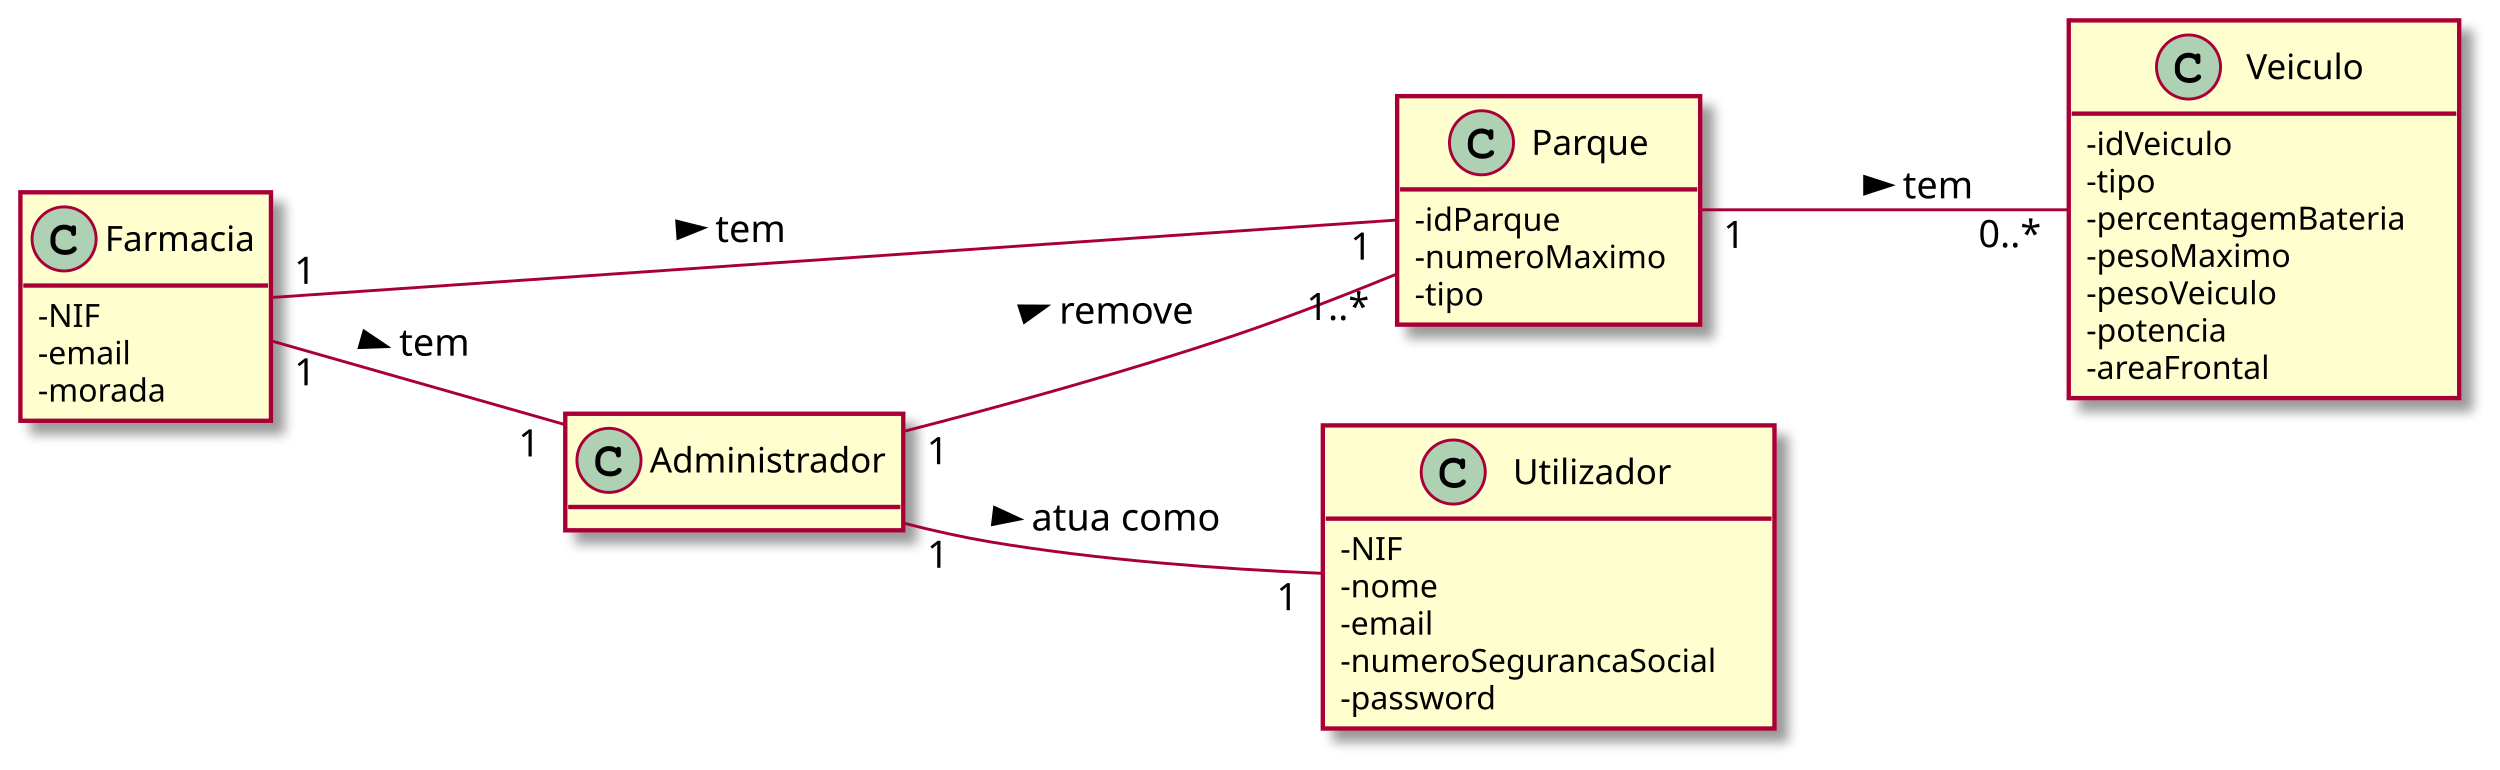
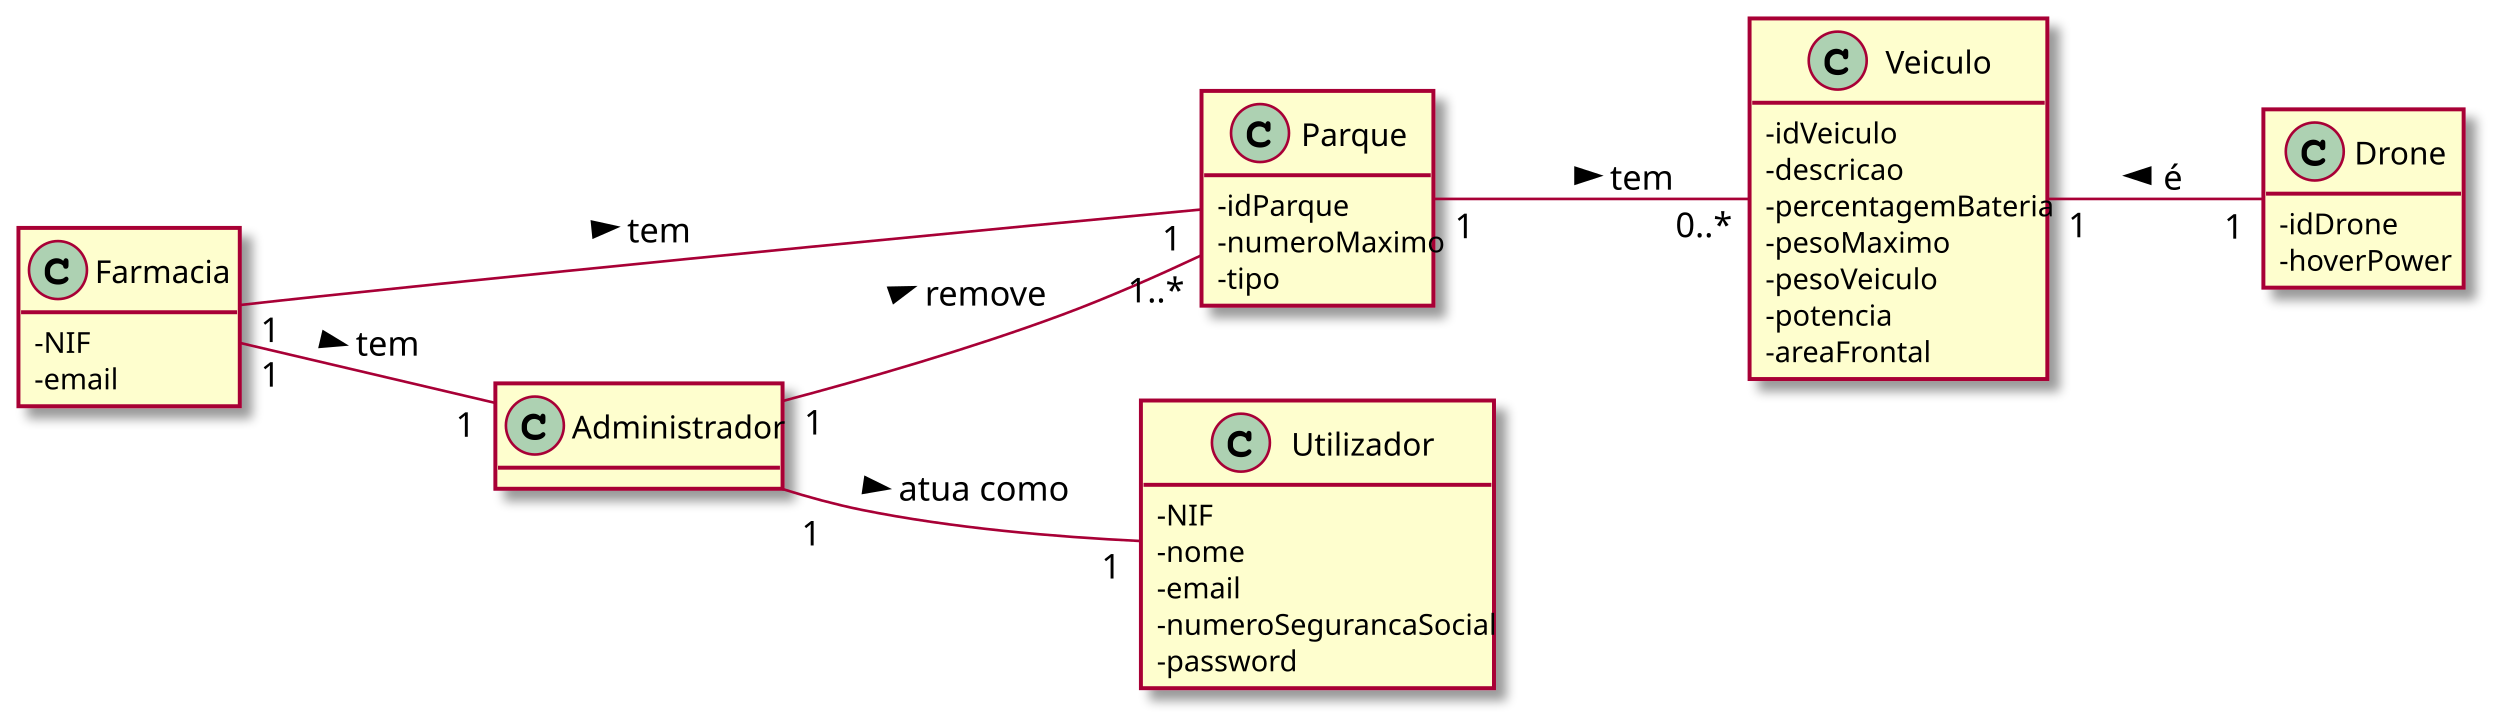
- <svg xmlns="http://www.w3.org/2000/svg" contentScriptType="application/ecmascript" contentStyleType="text/css" height="264px" preserveAspectRatio="none" style="width:858px;height:264px;" version="1.1" viewBox="0 0 858 264" width="858px" zoomAndPan="magnify">
+ <svg xmlns="http://www.w3.org/2000/svg" contentScriptType="application/ecmascript" contentStyleType="text/css" height="343.75px" preserveAspectRatio="none" style="width:1186px;height:343px;" version="1.1" viewBox="0 0 1186 343" width="1186.25px" zoomAndPan="magnify">
  <defs>
-     <filter height="300%" id="f1w3yuo6wsni2m" width="300%" x="-1" y="-1">
-       <feGaussianBlur result="blurOut" stdDeviation="2.0" />
+     <filter height="300%" id="ftpf3brw9b7v8" width="300%" x="-1" y="-1">
+       <feGaussianBlur result="blurOut" stdDeviation="2.5" />
      <feColorMatrix in="blurOut" result="blurOut2" type="matrix" values="0 0 0 0 0 0 0 0 0 0 0 0 0 0 0 0 0 0 .4 0" />
-       <feOffset dx="4.0" dy="4.0" in="blurOut2" result="blurOut3" />
+       <feOffset dx="5.0" dy="5.0" in="blurOut2" result="blurOut3" />
      <feBlend in="SourceGraphic" in2="blurOut3" mode="normal" />
    </filter>
  </defs>
  <g>
-     <rect codeLine="5" fill="#FEFECE" filter="url(#f1w3yuo6wsni2m)" height="78.414" id="Parque" style="stroke:#A80036;stroke-width:1.5;" width="104" x="479.5" y="33" />
-     <ellipse cx="508.45" cy="49" fill="#ADD1B2" rx="11" ry="11" style="stroke:#A80036;stroke-width:1.0;" />
-     <path d="M510.794,44.672 C509.856,44.234 509.262,44.094 508.387,44.094 C505.762,44.094 503.762,46.172 503.762,48.891 L503.762,50.016 C503.762,52.594 505.872,54.484 508.762,54.484 C509.981,54.484 511.137,54.188 511.887,53.641 C512.466,53.234 512.794,52.781 512.794,52.391 C512.794,51.938 512.403,51.547 511.934,51.547 C511.716,51.547 511.512,51.625 511.325,51.812 C510.872,52.297 510.872,52.297 510.684,52.391 C510.262,52.656 509.575,52.781 508.809,52.781 C506.762,52.781 505.466,51.688 505.466,49.984 L505.466,48.891 C505.466,47.109 506.716,45.797 508.45,45.797 C509.028,45.797 509.637,45.953 510.106,46.203 C510.591,46.484 510.762,46.703 510.856,47.109 C510.919,47.516 510.95,47.641 511.091,47.766 C511.231,47.906 511.466,48.016 511.684,48.016 C511.95,48.016 512.216,47.875 512.388,47.656 C512.497,47.5 512.528,47.312 512.528,46.891 L512.528,45.469 C512.528,45.031 512.513,44.906 512.419,44.75 C512.263,44.484 511.981,44.344 511.684,44.344 C511.387,44.344 511.184,44.438 510.966,44.75 L510.794,44.672 Z " fill="#000000" />
-     <text fill="#000000" font-family="sans-serif" font-size="12" lengthAdjust="spacing" textLength="41" x="525.55" y="53.154">Parque</text>
-     <line style="stroke:#A80036;stroke-width:1.5;" x1="480.5" x2="582.5" y1="65" y2="65" />
-     <text fill="#000000" font-family="sans-serif" font-size="11" lengthAdjust="spacing" textLength="53" x="485.5" y="79.21">-idParque</text>
-     <text fill="#000000" font-family="sans-serif" font-size="11" lengthAdjust="spacing" textLength="92" x="485.5" y="92.015">-numeroMaximo</text>
-     <text fill="#000000" font-family="sans-serif" font-size="11" lengthAdjust="spacing" textLength="25" x="485.5" y="104.82">-tipo</text>
-     <rect codeLine="11" fill="#FEFECE" filter="url(#f1w3yuo6wsni2m)" height="78.414" id="Farmacia" style="stroke:#A80036;stroke-width:1.5;" width="86" x="7" y="66" />
-     <ellipse cx="22" cy="82" fill="#ADD1B2" rx="11" ry="11" style="stroke:#A80036;stroke-width:1.0;" />
-     <path d="M24.344,77.672 C23.406,77.234 22.812,77.094 21.938,77.094 C19.312,77.094 17.312,79.172 17.312,81.891 L17.312,83.016 C17.312,85.594 19.422,87.484 22.312,87.484 C23.531,87.484 24.688,87.188 25.438,86.641 C26.016,86.234 26.344,85.781 26.344,85.391 C26.344,84.938 25.953,84.547 25.484,84.547 C25.266,84.547 25.062,84.625 24.875,84.812 C24.422,85.297 24.422,85.297 24.234,85.391 C23.812,85.656 23.125,85.781 22.359,85.781 C20.312,85.781 19.016,84.688 19.016,82.984 L19.016,81.891 C19.016,80.109 20.266,78.797 22,78.797 C22.578,78.797 23.188,78.953 23.656,79.203 C24.141,79.484 24.312,79.703 24.406,80.109 C24.469,80.516 24.5,80.641 24.641,80.766 C24.781,80.906 25.016,81.016 25.234,81.016 C25.5,81.016 25.766,80.875 25.938,80.656 C26.047,80.5 26.078,80.312 26.078,79.891 L26.078,78.469 C26.078,78.031 26.062,77.906 25.969,77.75 C25.812,77.484 25.531,77.344 25.234,77.344 C24.938,77.344 24.734,77.438 24.516,77.75 L24.344,77.672 Z " fill="#000000" />
-     <text fill="#000000" font-family="sans-serif" font-size="12" lengthAdjust="spacing" textLength="54" x="36" y="86.154">Farmacia</text>
-     <line style="stroke:#A80036;stroke-width:1.5;" x1="8" x2="92" y1="98" y2="98" />
-     <text fill="#000000" font-family="sans-serif" font-size="11" lengthAdjust="spacing" textLength="21" x="13" y="112.21">-NIF</text>
-     <text fill="#000000" font-family="sans-serif" font-size="11" lengthAdjust="spacing" textLength="36" x="13" y="125.015">-email</text>
-     <text fill="#000000" font-family="sans-serif" font-size="11" lengthAdjust="spacing" textLength="47" x="13" y="137.82">-morada</text>
-     <rect codeLine="17" fill="#FEFECE" filter="url(#f1w3yuo6wsni2m)" height="104.023" id="Utilizador" style="stroke:#A80036;stroke-width:1.5;" width="155" x="454" y="146" />
-     <ellipse cx="498.75" cy="162" fill="#ADD1B2" rx="11" ry="11" style="stroke:#A80036;stroke-width:1.0;" />
-     <path d="M501.094,157.672 C500.156,157.234 499.562,157.094 498.688,157.094 C496.062,157.094 494.062,159.172 494.062,161.891 L494.062,163.016 C494.062,165.594 496.172,167.484 499.062,167.484 C500.281,167.484 501.438,167.188 502.188,166.641 C502.766,166.234 503.094,165.781 503.094,165.391 C503.094,164.938 502.703,164.547 502.234,164.547 C502.016,164.547 501.812,164.625 501.625,164.812 C501.172,165.297 501.172,165.297 500.984,165.391 C500.562,165.656 499.875,165.781 499.109,165.781 C497.062,165.781 495.766,164.688 495.766,162.984 L495.766,161.891 C495.766,160.109 497.016,158.797 498.75,158.797 C499.328,158.797 499.938,158.953 500.406,159.203 C500.891,159.484 501.062,159.703 501.156,160.109 C501.219,160.516 501.25,160.641 501.391,160.766 C501.531,160.906 501.766,161.016 501.984,161.016 C502.25,161.016 502.516,160.875 502.688,160.656 C502.797,160.5 502.828,160.312 502.828,159.891 L502.828,158.469 C502.828,158.031 502.812,157.906 502.719,157.75 C502.562,157.484 502.281,157.344 501.984,157.344 C501.688,157.344 501.484,157.438 501.266,157.75 L501.094,157.672 Z " fill="#000000" />
-     <text fill="#000000" font-family="sans-serif" font-size="12" lengthAdjust="spacing" textLength="57" x="519.25" y="166.154">Utilizador</text>
-     <line style="stroke:#A80036;stroke-width:1.5;" x1="455" x2="608" y1="178" y2="178" />
-     <text fill="#000000" font-family="sans-serif" font-size="11" lengthAdjust="spacing" textLength="21" x="460" y="192.21">-NIF</text>
-     <text fill="#000000" font-family="sans-serif" font-size="11" lengthAdjust="spacing" textLength="37" x="460" y="205.015">-nome</text>
-     <text fill="#000000" font-family="sans-serif" font-size="11" lengthAdjust="spacing" textLength="36" x="460" y="217.82">-email</text>
-     <text fill="#000000" font-family="sans-serif" font-size="11" lengthAdjust="spacing" textLength="143" x="460" y="230.625">-numeroSegurancaSocial</text>
-     <text fill="#000000" font-family="sans-serif" font-size="11" lengthAdjust="spacing" textLength="57" x="460" y="243.429">-password</text>
-     <rect codeLine="25" fill="#FEFECE" filter="url(#f1w3yuo6wsni2m)" height="129.633" id="Veiculo" style="stroke:#A80036;stroke-width:1.5;" width="134" x="710" y="7" />
-     <ellipse cx="751.1" cy="23" fill="#ADD1B2" rx="11" ry="11" style="stroke:#A80036;stroke-width:1.0;" />
-     <path d="M753.444,18.672 C752.506,18.234 751.913,18.094 751.038,18.094 C748.413,18.094 746.413,20.172 746.413,22.891 L746.413,24.016 C746.413,26.594 748.522,28.484 751.413,28.484 C752.631,28.484 753.788,28.188 754.538,27.641 C755.116,27.234 755.444,26.781 755.444,26.391 C755.444,25.938 755.053,25.547 754.584,25.547 C754.366,25.547 754.163,25.625 753.975,25.812 C753.522,26.297 753.522,26.297 753.334,26.391 C752.913,26.656 752.225,26.781 751.459,26.781 C749.413,26.781 748.116,25.688 748.116,23.984 L748.116,22.891 C748.116,21.109 749.366,19.797 751.1,19.797 C751.678,19.797 752.288,19.953 752.756,20.203 C753.241,20.484 753.413,20.703 753.506,21.109 C753.569,21.516 753.6,21.641 753.741,21.766 C753.881,21.906 754.116,22.016 754.334,22.016 C754.6,22.016 754.866,21.875 755.038,21.656 C755.147,21.5 755.178,21.312 755.178,20.891 L755.178,19.469 C755.178,19.031 755.163,18.906 755.069,18.75 C754.913,18.484 754.631,18.344 754.334,18.344 C754.038,18.344 753.834,18.438 753.616,18.75 L753.444,18.672 Z " fill="#000000" />
-     <text fill="#000000" font-family="sans-serif" font-size="12" lengthAdjust="spacing" textLength="44" x="770.9" y="27.154">Veiculo</text>
-     <line style="stroke:#A80036;stroke-width:1.5;" x1="711" x2="843" y1="39" y2="39" />
-     <text fill="#000000" font-family="sans-serif" font-size="11" lengthAdjust="spacing" textLength="56" x="716" y="53.21">-idVeiculo</text>
-     <text fill="#000000" font-family="sans-serif" font-size="11" lengthAdjust="spacing" textLength="25" x="716" y="66.015">-tipo</text>
-     <text fill="#000000" font-family="sans-serif" font-size="11" lengthAdjust="spacing" textLength="122" x="716" y="78.82">-percentagemBateria</text>
-     <text fill="#000000" font-family="sans-serif" font-size="11" lengthAdjust="spacing" textLength="76" x="716" y="91.624">-pesoMaximo</text>
-     <text fill="#000000" font-family="sans-serif" font-size="11" lengthAdjust="spacing" textLength="74" x="716" y="104.429">-pesoVeiculo</text>
-     <text fill="#000000" font-family="sans-serif" font-size="11" lengthAdjust="spacing" textLength="53" x="716" y="117.234">-potencia</text>
-     <text fill="#000000" font-family="sans-serif" font-size="11" lengthAdjust="spacing" textLength="68" x="716" y="130.039">-areaFrontal</text>
-     <rect fill="#FEFECE" filter="url(#f1w3yuo6wsni2m)" height="40" id="Administrador" style="stroke:#A80036;stroke-width:1.5;" width="116" x="194" y="142" />
-     <ellipse cx="209" cy="158" fill="#ADD1B2" rx="11" ry="11" style="stroke:#A80036;stroke-width:1.0;" />
-     <path d="M211.344,153.672 C210.406,153.234 209.812,153.094 208.938,153.094 C206.312,153.094 204.312,155.172 204.312,157.891 L204.312,159.016 C204.312,161.594 206.422,163.484 209.312,163.484 C210.531,163.484 211.688,163.188 212.438,162.641 C213.016,162.234 213.344,161.781 213.344,161.391 C213.344,160.938 212.953,160.547 212.484,160.547 C212.266,160.547 212.062,160.625 211.875,160.812 C211.422,161.297 211.422,161.297 211.234,161.391 C210.812,161.656 210.125,161.781 209.359,161.781 C207.312,161.781 206.016,160.688 206.016,158.984 L206.016,157.891 C206.016,156.109 207.266,154.797 209,154.797 C209.578,154.797 210.188,154.953 210.656,155.203 C211.141,155.484 211.312,155.703 211.406,156.109 C211.469,156.516 211.5,156.641 211.641,156.766 C211.781,156.906 212.016,157.016 212.234,157.016 C212.5,157.016 212.766,156.875 212.938,156.656 C213.047,156.5 213.078,156.312 213.078,155.891 L213.078,154.469 C213.078,154.031 213.062,153.906 212.969,153.75 C212.812,153.484 212.531,153.344 212.234,153.344 C211.938,153.344 211.734,153.438 211.516,153.75 L211.344,153.672 Z " fill="#000000" />
-     <text fill="#000000" font-family="sans-serif" font-size="12" lengthAdjust="spacing" textLength="84" x="223" y="162.154">Administrador</text>
-     <line style="stroke:#A80036;stroke-width:1.5;" x1="195" x2="309" y1="174" y2="174" />
-     <path codeLine="35" d="M310.187,179.573 C320.052,182.087 330.265,184.369 340,186 C377.095,192.216 418.743,195.279 453.616,196.763 " fill="none" id="Administrador-Utilizador" style="stroke:#A80036;stroke-width:1.0;" />
-     <polygon fill="#000000" points="349.964,178.161,341.333,174.167,340.634,180.003,349.964,178.161" style="stroke:#000000;stroke-width:1.0;" />
-     <text fill="#000000" font-family="sans-serif" font-size="13" lengthAdjust="spacing" textLength="69" x="354" y="182.067">atua como</text>
-     <text fill="#000000" font-family="sans-serif" font-size="13" lengthAdjust="spacing" textLength="8" x="318.155" y="194.861">1</text>
-     <text fill="#000000" font-family="sans-serif" font-size="13" lengthAdjust="spacing" textLength="8" x="438.067" y="209.413">1</text>
-     <path codeLine="36" d="M310.109,148.066 C343.582,139.462 386.52,127.67 424,115 C442.323,108.806 462.051,101.132 479.488,93.99 " fill="none" id="Administrador-Parque" style="stroke:#A80036;stroke-width:1.0;" />
-     <polygon fill="#000000" points="359.263,105.046,349.753,104.997,351.54,110.596,359.263,105.046" style="stroke:#000000;stroke-width:1.0;" />
-     <text fill="#000000" font-family="sans-serif" font-size="13" lengthAdjust="spacing" textLength="50" x="363.5" y="111.067">remove</text>
-     <text fill="#000000" font-family="sans-serif" font-size="13" lengthAdjust="spacing" textLength="8" x="318.067" y="159.317">1</text>
-     <text fill="#000000" font-family="sans-serif" font-size="13" lengthAdjust="spacing" textLength="23" x="448.351" y="109.817">1..*</text>
-     <path codeLine="37" d="M93.132,102.1 C181.116,96.045 384.083,82.077 479.36,75.52 " fill="none" id="Farmacia-Parque" style="stroke:#A80036;stroke-width:1.0;" />
-     <polygon fill="#000000" points="241.488,78.223,232.263,75.912,232.666,81.776,241.488,78.223" style="stroke:#000000;stroke-width:1.0;" />
-     <text fill="#000000" font-family="sans-serif" font-size="13" lengthAdjust="spacing" textLength="26" x="245.5" y="83.067">tem</text>
-     <text fill="#000000" font-family="sans-serif" font-size="13" lengthAdjust="spacing" textLength="8" x="100.939" y="97.421">1</text>
-     <text fill="#000000" font-family="sans-serif" font-size="13" lengthAdjust="spacing" textLength="8" x="463.465" y="89.117">1</text>
-     <path codeLine="38" d="M93.415,117.088 C122.654,125.421 161.858,136.594 193.847,145.711 " fill="none" id="Farmacia-Administrador" style="stroke:#A80036;stroke-width:1.0;" />
-     <polygon fill="#000000" points="132.809,118.937,124.915,113.631,123.304,119.284,132.809,118.937" style="stroke:#000000;stroke-width:1.0;" />
-     <text fill="#000000" font-family="sans-serif" font-size="13" lengthAdjust="spacing" textLength="26" x="137" y="122.067">tem</text>
-     <text fill="#000000" font-family="sans-serif" font-size="13" lengthAdjust="spacing" textLength="8" x="100.972" y="132.254">1</text>
-     <text fill="#000000" font-family="sans-serif" font-size="13" lengthAdjust="spacing" textLength="8" x="177.884" y="156.66">1</text>
-     <path codeLine="39" d="M583.546,72 C620.223,72 670.001,72 709.743,72 " fill="none" id="Parque-Veiculo" style="stroke:#A80036;stroke-width:1.0;" />
-     <polygon fill="#000000" points="649,63.566,639.955,60.627,639.955,66.505,649,63.566" style="stroke:#000000;stroke-width:1.0;" />
-     <text fill="#000000" font-family="sans-serif" font-size="13" lengthAdjust="spacing" textLength="26" x="653" y="68.067">tem</text>
-     <text fill="#000000" font-family="sans-serif" font-size="13" lengthAdjust="spacing" textLength="8" x="591.428" y="85.102">1</text>
-     <text fill="#000000" font-family="sans-serif" font-size="13" lengthAdjust="spacing" textLength="23" x="678.99" y="84.83">0..*</text>
+     <rect codeLine="5" fill="#FEFECE" filter="url(#ftpf3brw9b7v8)" height="101.885" id="Parque" style="stroke:#A80036;stroke-width:1.875;" width="110" x="570" y="43.125" />
+     <ellipse cx="597.75" cy="63.125" fill="#ADD1B2" rx="13.75" ry="13.75" style="stroke:#A80036;stroke-width:1.25;" />
+     <path d="M600.25,58.75 Q600.504,58.125 600.797,57.812 Q601.09,57.5 601.422,57.5 Q602.008,57.5 602.379,57.852 Q602.75,58.203 602.75,59.023 L602.75,60.977 Q602.75,61.797 602.398,62.148 Q602.047,62.5 601.5,62.5 Q601.012,62.5 600.699,62.285 Q600.387,62.07 600.25,61.504 Q600.191,61.113 599.977,60.898 Q599.586,60.488 598.883,60.254 Q598.18,60 597.477,60 Q596.598,60 595.856,60.352 Q595.133,60.703 594.566,61.484 Q594,62.266 594,63.34 L594,64.492 Q594,65.781 595.055,66.641 Q596.109,67.5 597.984,67.5 Q599.098,67.5 599.879,67.246 Q600.328,67.109 600.836,66.66 Q601.168,66.406 601.344,66.328 Q601.519,66.25 601.734,66.25 Q602.144,66.25 602.438,66.582 Q602.75,66.894 602.75,67.344 Q602.75,67.773 602.32,68.281 Q601.695,69.023 600.699,69.434 Q599.391,70 597.789,70 Q595.914,70 594.41,69.258 Q593.199,68.672 592.34,67.402 Q591.5,66.133 591.5,64.629 L591.5,63.262 Q591.5,61.699 592.242,60.332 Q593.004,58.965 594.312,58.242 Q595.641,57.5 597.125,57.5 Q598.023,57.5 598.805,57.812 Q599.586,58.125 600.25,58.75 Z " fill="#000000" />
+     <text fill="#000000" font-family="sans-serif" font-size="15" lengthAdjust="spacing" textLength="50" x="617.25" y="69.263">Parque</text>
+     <line style="stroke:#A80036;stroke-width:1.875;" x1="571.25" x2="678.75" y1="83.125" y2="83.125" />
+     <text fill="#000000" font-family="sans-serif" font-size="13.75" lengthAdjust="spacing" textLength="57.5" x="577.5" y="102.399">-idParque</text>
+     <text fill="#000000" font-family="sans-serif" font-size="13.75" lengthAdjust="spacing" textLength="95" x="577.5" y="119.694">-numeroMaximo</text>
+     <text fill="#000000" font-family="sans-serif" font-size="13.75" lengthAdjust="spacing" textLength="26.25" x="577.5" y="136.988">-tipo</text>
+     <rect codeLine="11" fill="#FEFECE" filter="url(#ftpf3brw9b7v8)" height="84.59" id="Farmacia" style="stroke:#A80036;stroke-width:1.875;" width="105" x="8.75" y="108.125" />
+     <ellipse cx="27.5" cy="128.125" fill="#ADD1B2" rx="13.75" ry="13.75" style="stroke:#A80036;stroke-width:1.25;" />
+     <path d="M30,123.75 Q30.254,123.125 30.547,122.812 Q30.84,122.5 31.172,122.5 Q31.758,122.5 32.129,122.852 Q32.5,123.203 32.5,124.023 L32.5,125.977 Q32.5,126.797 32.148,127.148 Q31.797,127.5 31.25,127.5 Q30.762,127.5 30.449,127.285 Q30.137,127.07 30,126.504 Q29.941,126.113 29.727,125.898 Q29.336,125.488 28.633,125.254 Q27.93,125 27.227,125 Q26.348,125 25.605,125.352 Q24.883,125.703 24.316,126.484 Q23.75,127.266 23.75,128.34 L23.75,129.492 Q23.75,130.781 24.805,131.641 Q25.859,132.5 27.734,132.5 Q28.848,132.5 29.629,132.246 Q30.078,132.109 30.586,131.66 Q30.918,131.406 31.094,131.328 Q31.27,131.25 31.484,131.25 Q31.895,131.25 32.188,131.582 Q32.5,131.894 32.5,132.344 Q32.5,132.773 32.07,133.281 Q31.445,134.023 30.449,134.434 Q29.141,135 27.539,135 Q25.664,135 24.16,134.258 Q22.949,133.672 22.09,132.402 Q21.25,131.133 21.25,129.629 L21.25,128.262 Q21.25,126.699 21.992,125.332 Q22.754,123.965 24.062,123.242 Q25.391,122.5 26.875,122.5 Q27.773,122.5 28.555,122.812 Q29.336,123.125 30,123.75 Z " fill="#000000" />
+     <text fill="#000000" font-family="sans-serif" font-size="15" lengthAdjust="spacing" textLength="65" x="45" y="134.263">Farmacia</text>
+     <line style="stroke:#A80036;stroke-width:1.875;" x1="10" x2="112.5" y1="148.125" y2="148.125" />
+     <text fill="#000000" font-family="sans-serif" font-size="13.75" lengthAdjust="spacing" textLength="23.75" x="16.25" y="167.399">-NIF</text>
+     <text fill="#000000" font-family="sans-serif" font-size="13.75" lengthAdjust="spacing" textLength="35" x="16.25" y="184.694">-email</text>
+     <rect codeLine="16" fill="#FEFECE" filter="url(#ftpf3brw9b7v8)" height="136.475" id="Utilizador" style="stroke:#A80036;stroke-width:1.875;" width="167.5" x="541.25" y="190" />
+     <ellipse cx="588.688" cy="210" fill="#ADD1B2" rx="13.75" ry="13.75" style="stroke:#A80036;stroke-width:1.25;" />
+     <path d="M591.188,205.625 Q591.441,205 591.734,204.688 Q592.027,204.375 592.359,204.375 Q592.945,204.375 593.316,204.727 Q593.688,205.078 593.688,205.898 L593.688,207.852 Q593.688,208.672 593.336,209.023 Q592.984,209.375 592.438,209.375 Q591.949,209.375 591.637,209.16 Q591.324,208.945 591.188,208.379 Q591.129,207.988 590.914,207.773 Q590.523,207.363 589.82,207.129 Q589.117,206.875 588.414,206.875 Q587.535,206.875 586.793,207.227 Q586.07,207.578 585.504,208.359 Q584.938,209.141 584.938,210.215 L584.938,211.367 Q584.938,212.656 585.992,213.516 Q587.047,214.375 588.922,214.375 Q590.035,214.375 590.816,214.121 Q591.266,213.984 591.773,213.535 Q592.106,213.281 592.281,213.203 Q592.457,213.125 592.672,213.125 Q593.082,213.125 593.375,213.457 Q593.688,213.769 593.688,214.219 Q593.688,214.648 593.258,215.156 Q592.633,215.898 591.637,216.309 Q590.328,216.875 588.727,216.875 Q586.852,216.875 585.348,216.133 Q584.137,215.547 583.277,214.277 Q582.438,213.008 582.438,211.504 L582.438,210.137 Q582.438,208.574 583.18,207.207 Q583.941,205.84 585.25,205.117 Q586.578,204.375 588.062,204.375 Q588.961,204.375 589.742,204.688 Q590.523,205 591.188,205.625 Z " fill="#000000" />
+     <text fill="#000000" font-family="sans-serif" font-size="15" lengthAdjust="spacing" textLength="63.75" x="612.562" y="216.138">Utilizador</text>
+     <line style="stroke:#A80036;stroke-width:1.875;" x1="542.5" x2="707.5" y1="230" y2="230" />
+     <text fill="#000000" font-family="sans-serif" font-size="13.75" lengthAdjust="spacing" textLength="23.75" x="548.75" y="249.274">-NIF</text>
+     <text fill="#000000" font-family="sans-serif" font-size="13.75" lengthAdjust="spacing" textLength="37.5" x="548.75" y="266.569">-nome</text>
+     <text fill="#000000" font-family="sans-serif" font-size="13.75" lengthAdjust="spacing" textLength="35" x="548.75" y="283.863">-email</text>
+     <text fill="#000000" font-family="sans-serif" font-size="13.75" lengthAdjust="spacing" textLength="152.5" x="548.75" y="301.158">-numeroSegurancaSocial</text>
+     <text fill="#000000" font-family="sans-serif" font-size="13.75" lengthAdjust="spacing" textLength="67.5" x="548.75" y="318.453">-password</text>
+     <rect codeLine="24" fill="#FEFECE" filter="url(#ftpf3brw9b7v8)" height="171.065" id="Veiculo" style="stroke:#A80036;stroke-width:1.875;" width="141.25" x="830" y="8.75" />
+     <ellipse cx="871.812" cy="28.75" fill="#ADD1B2" rx="13.75" ry="13.75" style="stroke:#A80036;stroke-width:1.25;" />
+     <path d="M874.312,24.375 Q874.566,23.75 874.859,23.438 Q875.152,23.125 875.484,23.125 Q876.07,23.125 876.441,23.477 Q876.812,23.828 876.812,24.648 L876.812,26.602 Q876.812,27.422 876.461,27.773 Q876.109,28.125 875.562,28.125 Q875.074,28.125 874.762,27.91 Q874.449,27.695 874.312,27.129 Q874.254,26.738 874.039,26.523 Q873.648,26.113 872.945,25.879 Q872.242,25.625 871.539,25.625 Q870.66,25.625 869.918,25.977 Q869.195,26.328 868.629,27.109 Q868.062,27.891 868.062,28.965 L868.062,30.117 Q868.062,31.406 869.117,32.266 Q870.172,33.125 872.047,33.125 Q873.16,33.125 873.941,32.871 Q874.391,32.734 874.898,32.285 Q875.231,32.031 875.406,31.953 Q875.582,31.875 875.797,31.875 Q876.207,31.875 876.5,32.207 Q876.812,32.52 876.812,32.969 Q876.812,33.398 876.383,33.906 Q875.758,34.648 874.762,35.059 Q873.453,35.625 871.852,35.625 Q869.977,35.625 868.473,34.883 Q867.262,34.297 866.402,33.027 Q865.562,31.758 865.562,30.254 L865.562,28.887 Q865.562,27.324 866.305,25.957 Q867.066,24.59 868.375,23.867 Q869.703,23.125 871.188,23.125 Q872.086,23.125 872.867,23.438 Q873.648,23.75 874.312,24.375 Z " fill="#000000" />
+     <text fill="#000000" font-family="sans-serif" font-size="15" lengthAdjust="spacing" textLength="50" x="894.438" y="34.888">Veiculo</text>
+     <line style="stroke:#A80036;stroke-width:1.875;" x1="831.25" x2="970" y1="48.75" y2="48.75" />
+     <text fill="#000000" font-family="sans-serif" font-size="13.75" lengthAdjust="spacing" textLength="60" x="837.5" y="68.024">-idVeiculo</text>
+     <text fill="#000000" font-family="sans-serif" font-size="13.75" lengthAdjust="spacing" textLength="65" x="837.5" y="85.319">-descricao</text>
+     <text fill="#000000" font-family="sans-serif" font-size="13.75" lengthAdjust="spacing" textLength="126.25" x="837.5" y="102.614">-percentagemBateria</text>
+     <text fill="#000000" font-family="sans-serif" font-size="13.75" lengthAdjust="spacing" textLength="80" x="837.5" y="119.908">-pesoMaximo</text>
+     <text fill="#000000" font-family="sans-serif" font-size="13.75" lengthAdjust="spacing" textLength="80" x="837.5" y="137.203">-pesoVeiculo</text>
+     <text fill="#000000" font-family="sans-serif" font-size="13.75" lengthAdjust="spacing" textLength="56.25" x="837.5" y="154.498">-potencia</text>
+     <text fill="#000000" font-family="sans-serif" font-size="13.75" lengthAdjust="spacing" textLength="73.75" x="837.5" y="171.793">-areaFrontal</text>
+     <rect codeLine="34" fill="#FEFECE" filter="url(#ftpf3brw9b7v8)" height="84.59" id="Drone" style="stroke:#A80036;stroke-width:1.875;" width="95" x="1073.75" y="51.875" />
+     <ellipse cx="1098.125" cy="71.875" fill="#ADD1B2" rx="13.75" ry="13.75" style="stroke:#A80036;stroke-width:1.25;" />
+     <path d="M1100.625,67.5 Q1100.879,66.875 1101.172,66.562 Q1101.465,66.25 1101.797,66.25 Q1102.383,66.25 1102.754,66.602 Q1103.125,66.953 1103.125,67.773 L1103.125,69.727 Q1103.125,70.547 1102.773,70.898 Q1102.422,71.25 1101.875,71.25 Q1101.387,71.25 1101.074,71.035 Q1100.762,70.82 1100.625,70.254 Q1100.566,69.863 1100.352,69.648 Q1099.961,69.238 1099.258,69.004 Q1098.555,68.75 1097.852,68.75 Q1096.973,68.75 1096.23,69.102 Q1095.508,69.453 1094.941,70.234 Q1094.375,71.016 1094.375,72.09 L1094.375,73.242 Q1094.375,74.531 1095.43,75.391 Q1096.484,76.25 1098.359,76.25 Q1099.473,76.25 1100.254,75.996 Q1100.703,75.859 1101.211,75.41 Q1101.543,75.156 1101.719,75.078 Q1101.895,75 1102.109,75 Q1102.52,75 1102.812,75.332 Q1103.125,75.644 1103.125,76.094 Q1103.125,76.523 1102.695,77.031 Q1102.07,77.773 1101.074,78.184 Q1099.766,78.75 1098.164,78.75 Q1096.289,78.75 1094.785,78.008 Q1093.574,77.422 1092.715,76.152 Q1091.875,74.883 1091.875,73.379 L1091.875,72.012 Q1091.875,70.449 1092.617,69.082 Q1093.379,67.715 1094.688,66.992 Q1096.016,66.25 1097.5,66.25 Q1098.398,66.25 1099.18,66.562 Q1099.961,66.875 1100.625,67.5 Z " fill="#000000" />
+     <text fill="#000000" font-family="sans-serif" font-size="15" lengthAdjust="spacing" textLength="42.5" x="1116.875" y="78.013">Drone</text>
+     <line style="stroke:#A80036;stroke-width:1.875;" x1="1075" x2="1167.5" y1="91.875" y2="91.875" />
+     <text fill="#000000" font-family="sans-serif" font-size="13.75" lengthAdjust="spacing" textLength="51.25" x="1081.25" y="111.149">-idDrone</text>
+     <text fill="#000000" font-family="sans-serif" font-size="13.75" lengthAdjust="spacing" textLength="80" x="1081.25" y="128.444">-hoverPower</text>
+     <rect fill="#FEFECE" filter="url(#ftpf3brw9b7v8)" height="50" id="Administrador" style="stroke:#A80036;stroke-width:1.875;" width="136.25" x="235" y="181.875" />
+     <ellipse cx="253.75" cy="201.875" fill="#ADD1B2" rx="13.75" ry="13.75" style="stroke:#A80036;stroke-width:1.25;" />
+     <path d="M256.25,197.5 Q256.504,196.875 256.797,196.562 Q257.09,196.25 257.422,196.25 Q258.008,196.25 258.379,196.602 Q258.75,196.953 258.75,197.773 L258.75,199.727 Q258.75,200.547 258.398,200.898 Q258.047,201.25 257.5,201.25 Q257.012,201.25 256.699,201.035 Q256.387,200.82 256.25,200.254 Q256.191,199.863 255.977,199.648 Q255.586,199.238 254.883,199.004 Q254.18,198.75 253.477,198.75 Q252.598,198.75 251.856,199.102 Q251.133,199.453 250.566,200.234 Q250,201.016 250,202.09 L250,203.242 Q250,204.531 251.055,205.391 Q252.109,206.25 253.984,206.25 Q255.098,206.25 255.879,205.996 Q256.328,205.859 256.836,205.41 Q257.168,205.156 257.344,205.078 Q257.519,205 257.734,205 Q258.144,205 258.438,205.332 Q258.75,205.644 258.75,206.094 Q258.75,206.523 258.32,207.031 Q257.695,207.773 256.699,208.184 Q255.391,208.75 253.789,208.75 Q251.914,208.75 250.41,208.008 Q249.199,207.422 248.34,206.152 Q247.5,204.883 247.5,203.379 L247.5,202.012 Q247.5,200.449 248.242,199.082 Q249.004,197.715 250.312,196.992 Q251.641,196.25 253.125,196.25 Q254.023,196.25 254.805,196.562 Q255.586,196.875 256.25,197.5 Z " fill="#000000" />
+     <text fill="#000000" font-family="sans-serif" font-size="15" lengthAdjust="spacing" textLength="96.25" x="271.25" y="208.013">Administrador</text>
+     <line style="stroke:#A80036;stroke-width:1.875;" x1="236.25" x2="370" y1="221.875" y2="221.875" />
+     <path codeLine="39" d="M371.087,231.963 C383.462,235.838 396.387,239.375 408.75,241.875 C451.863,250.588 500.688,254.725 540.913,256.65 " fill="none" id="Administrador-Utilizador" style="stroke:#A80036;stroke-width:1.25;" />
+     <polygon fill="#000000" points="421.185,231.744,410.525,226.482,409.468,233.753,421.185,231.744" style="stroke:#000000;stroke-width:1.25;" />
+     <text fill="#000000" font-family="sans-serif" font-size="16.25" lengthAdjust="spacing" textLength="76.25" x="426.25" y="237.494">atua como</text>
+     <text fill="#000000" font-family="sans-serif" font-size="16.25" lengthAdjust="spacing" textLength="8.75" x="380.221" y="258.762">1</text>
+     <text fill="#000000" font-family="sans-serif" font-size="16.25" lengthAdjust="spacing" textLength="8.75" x="522.487" y="274.463">1</text>
+     <path codeLine="40" d="M371.637,190.15 C410.675,179.787 460.512,165.412 503.75,149.375 C525.663,141.25 549.163,130.863 569.513,121.312 " fill="none" id="Administrador-Parque" style="stroke:#A80036;stroke-width:1.25;" />
+     <polygon fill="#000000" points="433.403,136.291,421.517,136.536,423.931,143.476,433.403,136.291" style="stroke:#000000;stroke-width:1.25;" />
+     <text fill="#000000" font-family="sans-serif" font-size="16.25" lengthAdjust="spacing" textLength="51.25" x="438.75" y="144.994">remove</text>
+     <text fill="#000000" font-family="sans-serif" font-size="16.25" lengthAdjust="spacing" textLength="8.75" x="381.432" y="206.145">1</text>
+     <text fill="#000000" font-family="sans-serif" font-size="16.25" lengthAdjust="spacing" textLength="25" x="534.952" y="143.45">1..*</text>
+     <path codeLine="41" d="M114.112,144.675 C126.287,143.312 139.225,141.887 151.25,140.625 C302.9,124.662 482.125,107.612 569.875,99.388 " fill="none" id="Farmacia-Parque" style="stroke:#A80036;stroke-width:1.25;" />
+     <polygon fill="#000000" points="292.469,107.727,280.855,105.189,281.582,112.5,292.469,107.727" style="stroke:#000000;stroke-width:1.25;" />
+     <text fill="#000000" font-family="sans-serif" font-size="16.25" lengthAdjust="spacing" textLength="27.5" x="297.5" y="114.994">tem</text>
+     <text fill="#000000" font-family="sans-serif" font-size="16.25" lengthAdjust="spacing" textLength="8.75" x="123.593" y="162.285">1</text>
+     <text fill="#000000" font-family="sans-serif" font-size="16.25" lengthAdjust="spacing" textLength="8.75" x="551.27" y="118.83">1</text>
+     <path codeLine="42" d="M113.85,162.688 C149.162,170.988 196.387,182.088 234.688,191.088 " fill="none" id="Farmacia-Administrador" style="stroke:#A80036;stroke-width:1.25;" />
+     <polygon fill="#000000" points="163.584,163.525,153.418,157.362,151.737,164.514,163.584,163.525" style="stroke:#000000;stroke-width:1.25;" />
+     <text fill="#000000" font-family="sans-serif" font-size="16.25" lengthAdjust="spacing" textLength="27.5" x="168.75" y="168.744">tem</text>
+     <text fill="#000000" font-family="sans-serif" font-size="16.25" lengthAdjust="spacing" textLength="8.75" x="123.643" y="183.421">1</text>
+     <text fill="#000000" font-family="sans-serif" font-size="16.25" lengthAdjust="spacing" textLength="8.75" x="216.153" y="207.208">1</text>
+     <path codeLine="43" d="M680.212,94.375 C723.112,94.375 783.45,94.375 829.962,94.375 " fill="none" id="Parque-Veiculo" style="stroke:#A80036;stroke-width:1.25;" />
+     <polygon fill="#000000" points="758.75,83.345,747.444,79.671,747.444,87.018,758.75,83.345" style="stroke:#000000;stroke-width:1.25;" />
+     <text fill="#000000" font-family="sans-serif" font-size="16.25" lengthAdjust="spacing" textLength="27.5" x="763.75" y="89.994">tem</text>
+     <text fill="#000000" font-family="sans-serif" font-size="16.25" lengthAdjust="spacing" textLength="8.75" x="690.082" y="112.987">1</text>
+     <text fill="#000000" font-family="sans-serif" font-size="16.25" lengthAdjust="spacing" textLength="25" x="794.827" y="112.501">0..*</text>
+     <path codeLine="44" d="M971.487,94.375 C1004.9,94.375 1044.025,94.375 1073.725,94.375 " fill="none" id="Veiculo-Drone" style="stroke:#A80036;stroke-width:1.25;" />
+     <polygon fill="#000000" points="1008.75,83.345,1020.056,87.018,1020.056,79.671,1008.75,83.345" style="stroke:#000000;stroke-width:1.25;" />
+     <text fill="#000000" font-family="sans-serif" font-size="16.25" lengthAdjust="spacing" textLength="8.75" x="1026.25" y="89.994">é</text>
+     <text fill="#000000" font-family="sans-serif" font-size="16.25" lengthAdjust="spacing" textLength="8.75" x="981.127" y="112.565">1</text>
+     <text fill="#000000" font-family="sans-serif" font-size="16.25" lengthAdjust="spacing" textLength="8.75" x="1055.082" y="113.231">1</text>
  </g>
</svg>
